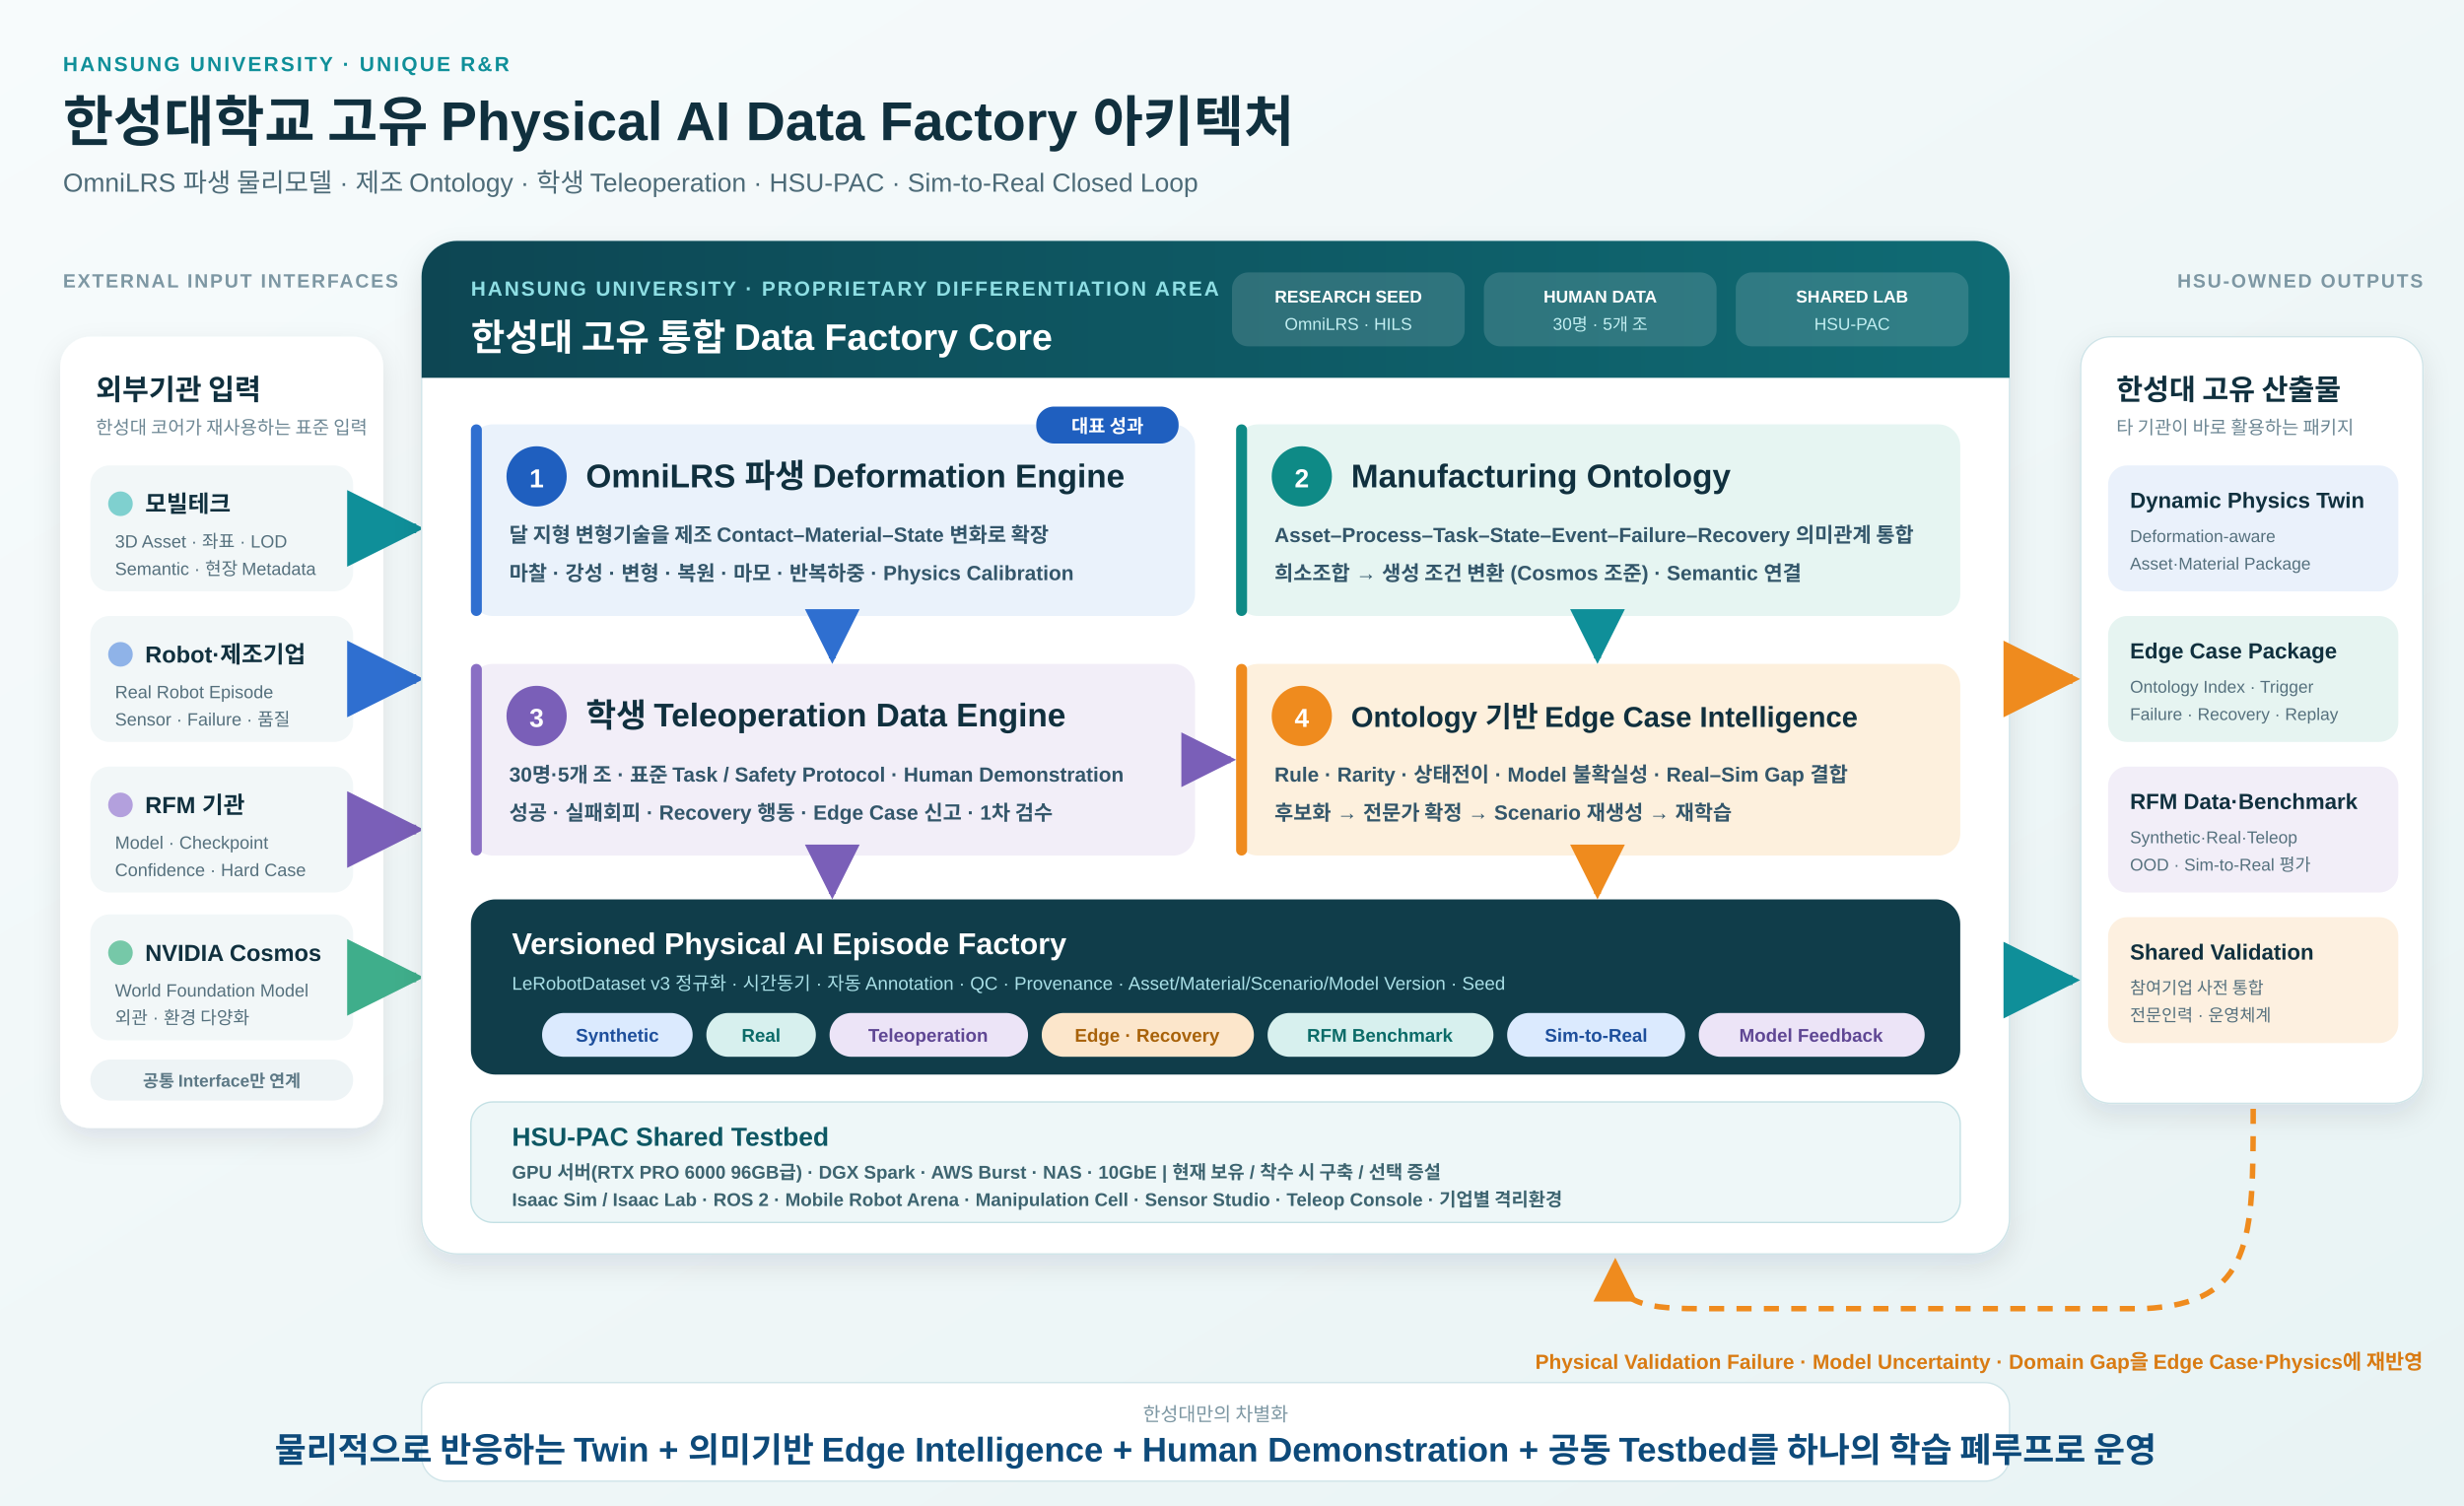
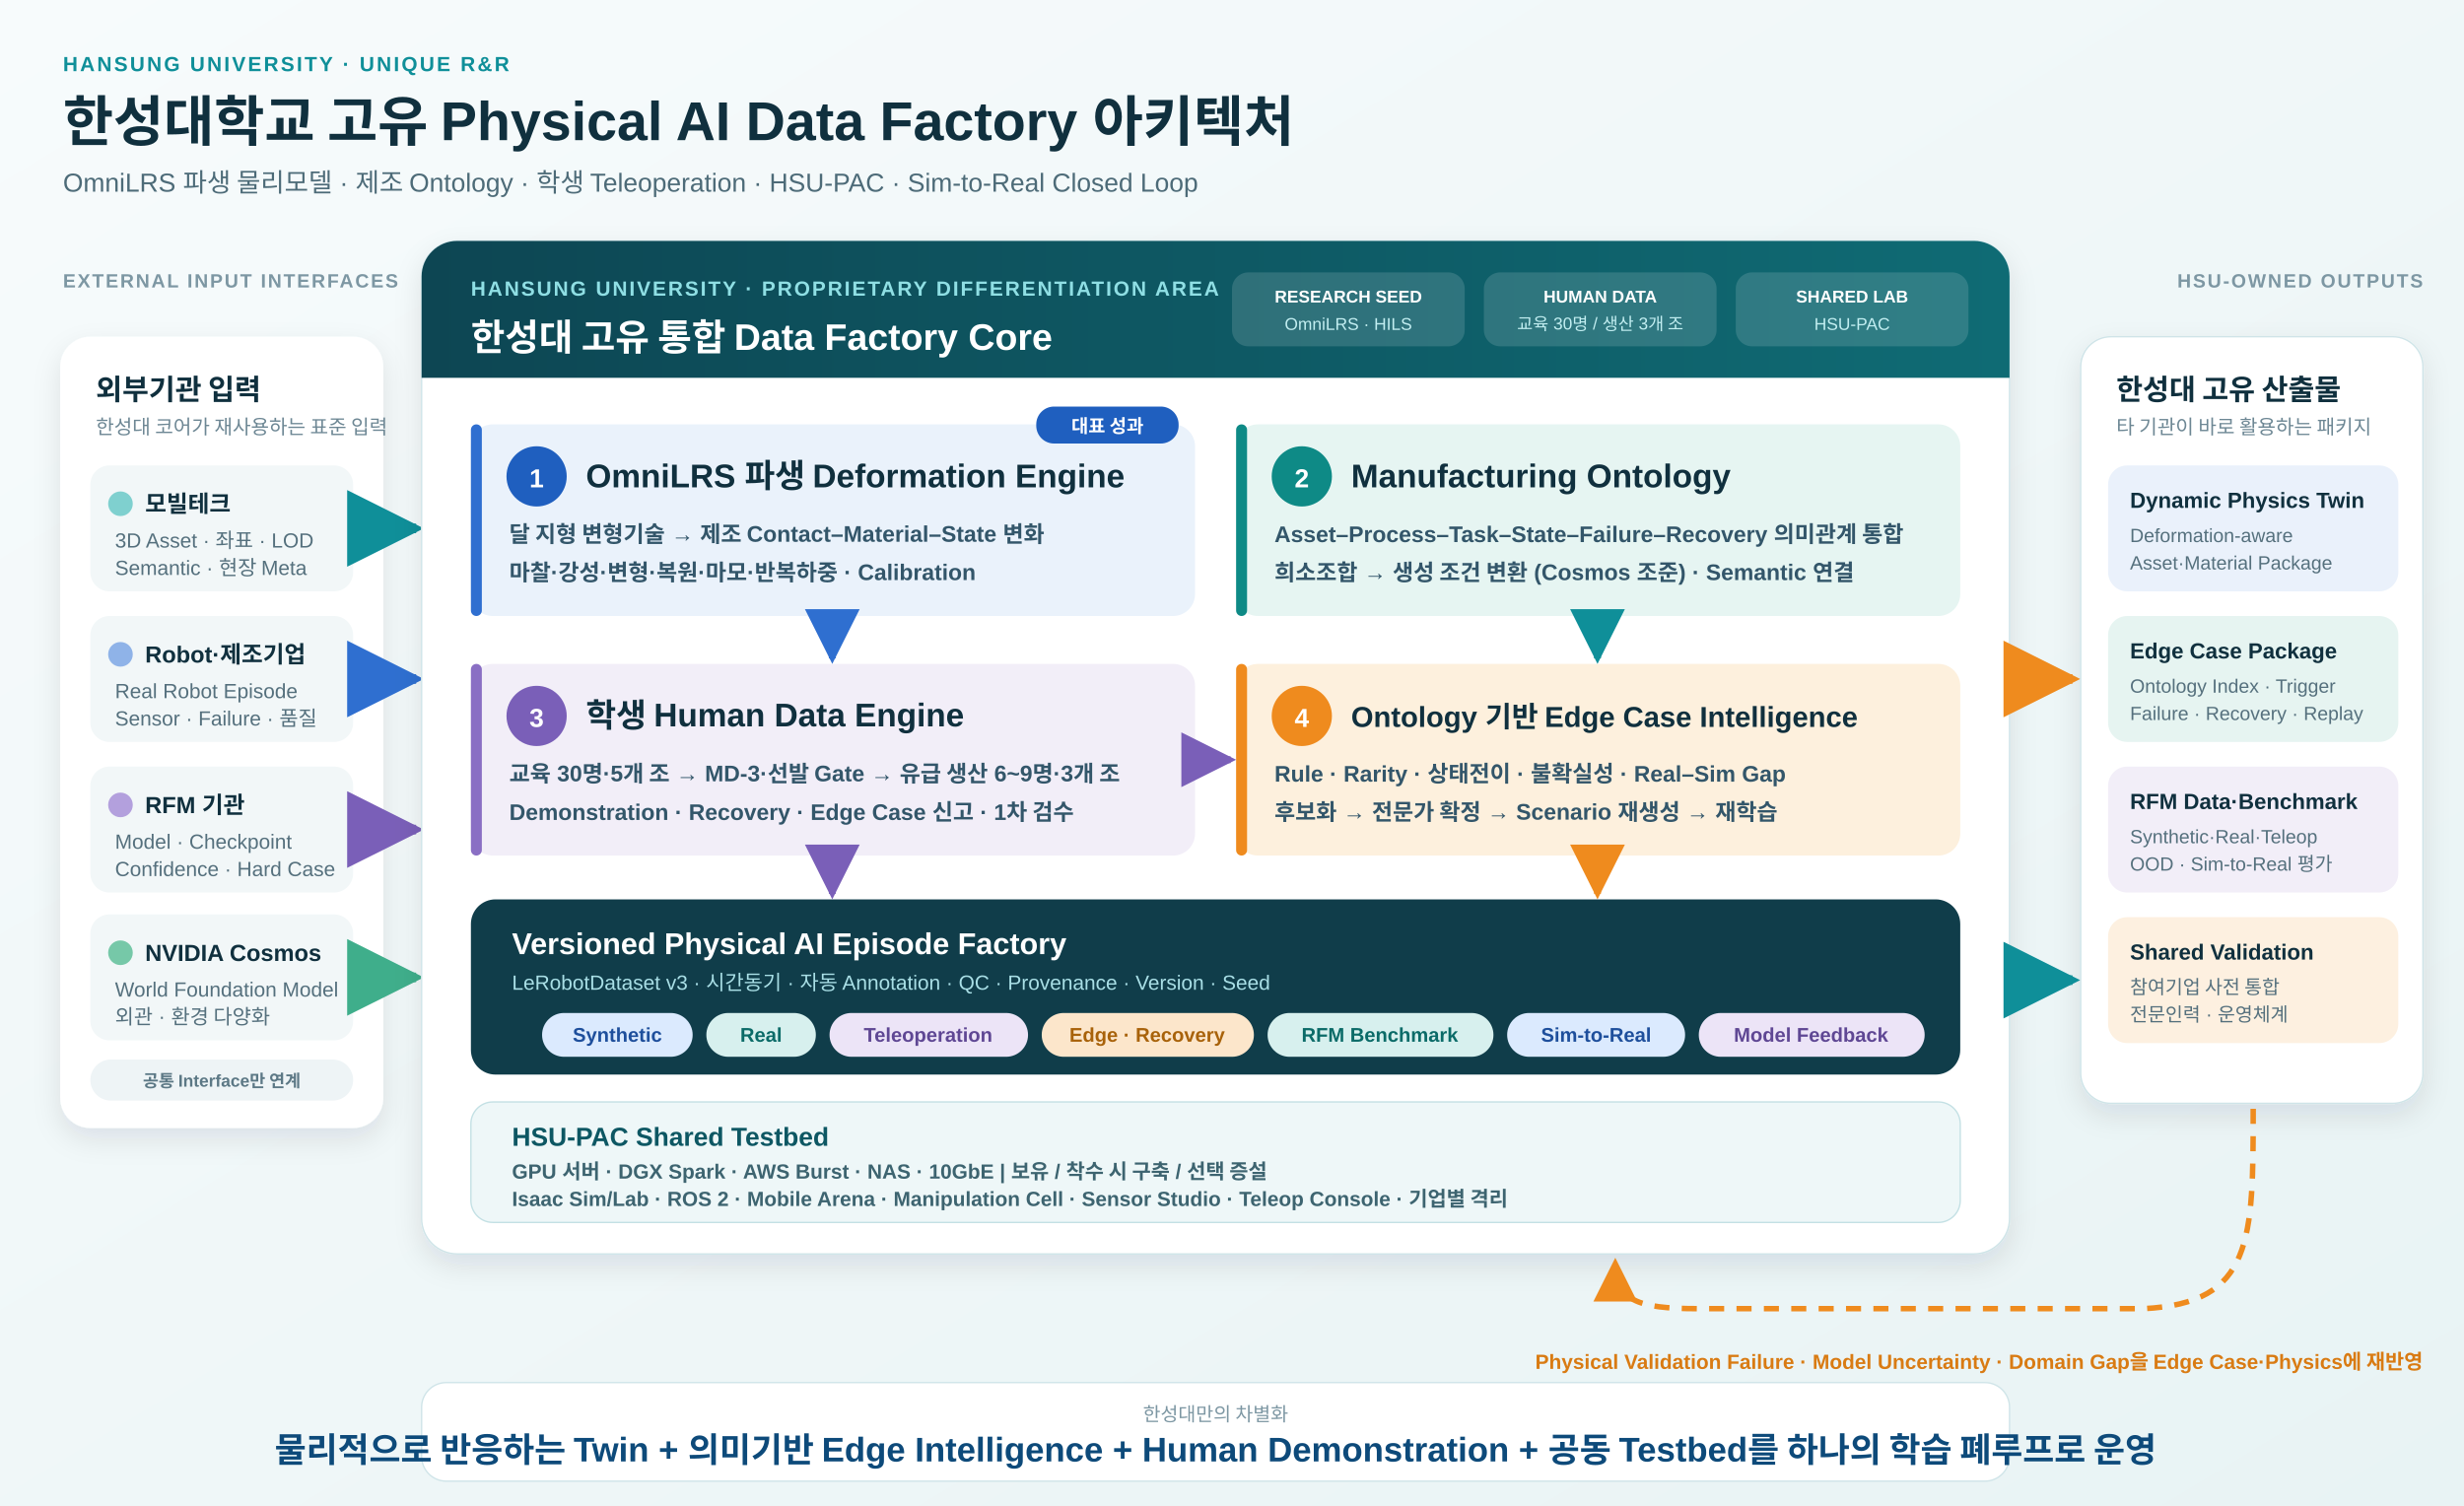
<svg xmlns="http://www.w3.org/2000/svg" width="1800" height="1100" viewBox="0 0 1800 1100" role="img" aria-labelledby="title desc">
  <defs>
    <linearGradient id="page" x1="0" y1="0" x2="1" y2="1">
      <stop offset="0" stop-color="#f7fbfc" />
      <stop offset="1" stop-color="#e8f3f4" />
    </linearGradient>
    <linearGradient id="coreHead" x1="0" y1="0" x2="1" y2="0">
      <stop offset="0" stop-color="#0d4653" />
      <stop offset="1" stop-color="#0f6b74" />
    </linearGradient>
    <filter id="soft" x="-15%" y="-15%" width="130%" height="130%">
      <feDropShadow dx="0" dy="8" stdDeviation="10" flood-color="#0b2638" flood-opacity="0.10" />
    </filter>
    <marker id="mTeal" viewBox="0 0 10 10" refX="9" refY="5" markerWidth="8" markerHeight="8" orient="auto-start-reverse">
      <path d="M0 0 L10 5 L0 10 z" fill="#0f8f99" />
    </marker>
    <marker id="mBlue" viewBox="0 0 10 10" refX="9" refY="5" markerWidth="8" markerHeight="8" orient="auto-start-reverse">
      <path d="M0 0 L10 5 L0 10 z" fill="#2f6fd0" />
    </marker>
    <marker id="mPurple" viewBox="0 0 10 10" refX="9" refY="5" markerWidth="8" markerHeight="8" orient="auto-start-reverse">
      <path d="M0 0 L10 5 L0 10 z" fill="#7a5fb8" />
    </marker>
    <marker id="mGreen" viewBox="0 0 10 10" refX="9" refY="5" markerWidth="8" markerHeight="8" orient="auto-start-reverse">
      <path d="M0 0 L10 5 L0 10 z" fill="#3fae8b" />
    </marker>
    <marker id="mOrange" viewBox="0 0 10 10" refX="9" refY="5" markerWidth="8" markerHeight="8" orient="auto-start-reverse">
      <path d="M0 0 L10 5 L0 10 z" fill="#ef8b1e" />
    </marker>
    <style>
      text { font-family: "Noto Sans KR", "Malgun Gothic", Arial, sans-serif; }
      .eyebrow  { font-size: 15px; font-weight: 800; fill: #0f8f99; letter-spacing: 1.6px; }
      .h1       { font-size: 40px; font-weight: 800; fill: #10303e; }
      .sub      { font-size: 19px; fill: #4d6b78; }
      .collabel { font-size: 14px; font-weight: 800; fill: #7d97a3; letter-spacing: 1.3px; }
      .panelT   { font-size: 21px; font-weight: 800; fill: #10303e; }
-       .panelS   { font-size: 13.5px; fill: #6d8794; }
+       .panelS   { font-size: 14.5px; fill: #6d8794; }
      .itemT    { font-size: 17px; font-weight: 800; fill: #10303e; }
-       .itemB    { font-size: 13px; fill: #55707d; }
+       .itemB    { font-size: 15px; fill: #55707d; }
      .cardT    { font-size: 24px; font-weight: 800; fill: #10303e; }
-       .cardB    { font-size: 15px; font-weight: 600; fill: #33566a; }
+       .cardB    { font-size: 16.5px; font-weight: 600; fill: #33566a; }
      .cardT2   { font-size: 21px; font-weight: 800; fill: #10303e; }
      .coreEye  { font-size: 15px; font-weight: 800; fill: #8fdfe4; letter-spacing: 1.4px; }
      .coreT    { font-size: 27px; font-weight: 800; fill: #ffffff; }
      .bandT    { font-size: 22px; font-weight: 800; fill: #ffffff; }
-       .bandB    { font-size: 13.5px; fill: #a9dfe6; }
-       .pill     { font-size: 13.5px; font-weight: 700; }
+       .bandB    { font-size: 15px; fill: #a9dfe6; }
+       .pill     { font-size: 14.5px; font-weight: 700; }
      .tbT      { font-size: 19px; font-weight: 800; fill: #0d5763; }
-       .tbB      { font-size: 13.5px; font-weight: 600; fill: #3d6470; }
+       .tbB      { font-size: 15px; font-weight: 600; fill: #3d6470; }
      .outT     { font-size: 16px; font-weight: 800; fill: #10303e; }
-       .outB     { font-size: 12.5px; fill: #55707d; }
+       .outB     { font-size: 14px; fill: #55707d; }
      .fb       { font-size: 15px; font-weight: 800; fill: #d97b13; }
      .footT    { font-size: 14px; fill: #7d97a3; }
      .footB    { font-size: 25px; font-weight: 800; fill: #0d4a7a; }
    </style>
  </defs>
  <rect width="1800" height="1100" fill="url(#page)" />
  <text x="46" y="52" class="eyebrow">HANSUNG UNIVERSITY · UNIQUE R&amp;R</text>
  <text x="46" y="103" class="h1">한성대학교 고유 Physical AI Data Factory 아키텍처</text>
  <text x="46" y="140" class="sub">OmniLRS 파생 물리모델 · 제조 Ontology · 학생 Teleoperation · HSU-PAC · Sim-to-Real Closed Loop</text>
  <text x="46" y="210" class="collabel">EXTERNAL INPUT INTERFACES</text>
  <text x="1770" y="210" text-anchor="end" class="collabel">HSU-OWNED OUTPUTS</text>
  <g filter="url(#soft)">
    <rect x="44" y="246" width="236" height="578" rx="22" fill="#ffffff" />
  </g>
  <text x="70" y="292" class="panelT">외부기관 입력</text>
  <text x="70" y="317" class="panelS">한성대 코어가 재사용하는 표준 입력</text>
  <rect x="66" y="340" width="192" height="92" rx="14" fill="#f2f7f8" />
  <circle cx="88" cy="368" r="9" fill="#7fd0cf" />
  <text x="106" y="374" class="itemT">모빌테크</text>
  <text x="84" y="400" class="itemB">3D Asset · 좌표 · LOD</text>
-   <text x="84" y="420" class="itemB">Semantic · 현장 Metadata</text>
+   <text x="84" y="420" class="itemB">Semantic · 현장 Meta</text>
  <rect x="66" y="450" width="192" height="92" rx="14" fill="#f2f7f8" />
  <circle cx="88" cy="478" r="9" fill="#8fb3e8" />
  <text x="106" y="484" class="itemT">Robot·제조기업</text>
  <text x="84" y="510" class="itemB">Real Robot Episode</text>
  <text x="84" y="530" class="itemB">Sensor · Failure · 품질</text>
  <rect x="66" y="560" width="192" height="92" rx="14" fill="#f2f7f8" />
  <circle cx="88" cy="588" r="9" fill="#b3a0dd" />
  <text x="106" y="594" class="itemT">RFM 기관</text>
  <text x="84" y="620" class="itemB">Model · Checkpoint</text>
  <text x="84" y="640" class="itemB">Confidence · Hard Case</text>
  <rect x="66" y="668" width="192" height="92" rx="14" fill="#f2f7f8" />
  <circle cx="88" cy="696" r="9" fill="#76c8a8" />
  <text x="106" y="702" class="itemT">NVIDIA Cosmos</text>
  <text x="84" y="728" class="itemB">World Foundation Model</text>
  <text x="84" y="748" class="itemB">외관 · 환경 다양화</text>
  <rect x="66" y="774" width="192" height="30" rx="15" fill="#eef4f6" />
  <text x="162" y="794" text-anchor="middle" font-size="12.5" font-weight="700" fill="#5c7885">공통 Interface만 연계</text>
  <path d="M282 386 L304 386" stroke="#0f8f99" stroke-width="7" marker-end="url(#mTeal)" />
  <path d="M282 496 L304 496" stroke="#2f6fd0" stroke-width="7" marker-end="url(#mBlue)" />
  <path d="M282 606 L304 606" stroke="#7a5fb8" stroke-width="7" marker-end="url(#mPurple)" />
  <path d="M282 714 L304 714" stroke="#3fae8b" stroke-width="7" marker-end="url(#mGreen)" />
  <g filter="url(#soft)">
    <rect x="308" y="176" width="1160" height="740" rx="26" fill="#ffffff" stroke="#cfe4e8" />
  </g>
  <path d="M308 202 a26 26 0 0 1 26 -26 h1108 a26 26 0 0 1 26 26 v74 h-1160 z" fill="url(#coreHead)" />
  <text x="344" y="216" class="coreEye">HANSUNG UNIVERSITY · PROPRIETARY DIFFERENTIATION AREA</text>
  <text x="344" y="256" class="coreT">한성대 고유 통합 Data Factory Core</text>
  <rect x="900" y="199" width="170" height="54" rx="12" fill="#ffffff" opacity="0.14" />
  <text x="985" y="221" text-anchor="middle" font-size="12.5" font-weight="800" fill="#ffffff">RESEARCH SEED</text>
  <text x="985" y="241" text-anchor="middle" font-size="12.5" fill="#c2eef1">OmniLRS · HILS</text>
  <rect x="1084" y="199" width="170" height="54" rx="12" fill="#ffffff" opacity="0.14" />
  <text x="1169" y="221" text-anchor="middle" font-size="12.5" font-weight="800" fill="#ffffff">HUMAN DATA</text>
-   <text x="1169" y="241" text-anchor="middle" font-size="12.5" fill="#c2eef1">30명 · 5개 조</text>
+   <text x="1169" y="241" text-anchor="middle" font-size="12.5" fill="#c2eef1">교육 30명 / 생산 3개 조</text>
  <rect x="1268" y="199" width="170" height="54" rx="12" fill="#ffffff" opacity="0.14" />
  <text x="1353" y="221" text-anchor="middle" font-size="12.5" font-weight="800" fill="#ffffff">SHARED LAB</text>
  <text x="1353" y="241" text-anchor="middle" font-size="12.5" fill="#c2eef1">HSU-PAC</text>
  <rect x="344" y="310" width="529" height="140" rx="16" fill="#eaf2fb" />
  <rect x="344" y="310" width="8" height="140" rx="4" fill="#2f6fd0" />
  <circle cx="392" cy="348" r="22" fill="#1f5fbf" />
  <text x="392" y="356" text-anchor="middle" font-size="19" font-weight="800" fill="#ffffff">1</text>
  <text x="428" y="356" class="cardT">OmniLRS 파생 Deformation Engine</text>
  <rect x="757" y="297" width="104" height="27" rx="13" fill="#1f5fbf" />
  <text x="809" y="316" text-anchor="middle" font-size="13.5" font-weight="800" fill="#ffffff">대표 성과</text>
-   <text x="372" y="396" class="cardB">달 지형 변형기술을 제조 Contact–Material–State 변화로 확장</text>
-   <text x="372" y="424" class="cardB">마찰 · 강성 · 변형 · 복원 · 마모 · 반복하중 · Physics Calibration</text>
+   <text x="372" y="396" class="cardB">달 지형 변형기술 → 제조 Contact–Material–State 변화</text>
+   <text x="372" y="424" class="cardB">마찰·강성·변형·복원·마모·반복하중 · Calibration</text>
  <rect x="903" y="310" width="529" height="140" rx="16" fill="#e6f5f2" />
  <rect x="903" y="310" width="8" height="140" rx="4" fill="#0e8a86" />
  <circle cx="951" cy="348" r="22" fill="#0e8a86" />
  <text x="951" y="356" text-anchor="middle" font-size="19" font-weight="800" fill="#ffffff">2</text>
  <text x="987" y="356" class="cardT">Manufacturing Ontology</text>
-   <text x="931" y="396" class="cardB">Asset–Process–Task–State–Event–Failure–Recovery 의미관계 통합</text>
+   <text x="931" y="396" class="cardB">Asset–Process–Task–State–Failure–Recovery 의미관계 통합</text>
  <text x="931" y="424" class="cardB">희소조합 → 생성 조건 변환 (Cosmos 조준) · Semantic 연결</text>
  <rect x="344" y="485" width="529" height="140" rx="16" fill="#f2eef8" />
  <rect x="344" y="485" width="8" height="140" rx="4" fill="#8a6fc4" />
  <circle cx="392" cy="523" r="22" fill="#7a5fb8" />
  <text x="392" y="531" text-anchor="middle" font-size="19" font-weight="800" fill="#ffffff">3</text>
-   <text x="428" y="531" class="cardT">학생 Teleoperation Data Engine</text>
-   <text x="372" y="571" class="cardB">30명·5개 조 · 표준 Task / Safety Protocol · Human Demonstration</text>
-   <text x="372" y="599" class="cardB">성공 · 실패회피 · Recovery 행동 · Edge Case 신고 · 1차 검수</text>
+   <text x="428" y="531" class="cardT">학생 Human Data Engine</text>
+   <text x="372" y="571" class="cardB">교육 30명·5개 조 → MD-3·선발 Gate → 유급 생산 6~9명·3개 조</text>
+   <text x="372" y="599" class="cardB">Demonstration · Recovery · Edge Case 신고 · 1차 검수</text>
  <rect x="903" y="485" width="529" height="140" rx="16" fill="#fdf0dd" />
  <rect x="903" y="485" width="8" height="140" rx="4" fill="#ef8b1e" />
  <circle cx="951" cy="523" r="22" fill="#ef8b1e" />
  <text x="951" y="531" text-anchor="middle" font-size="19" font-weight="800" fill="#ffffff">4</text>
  <text x="987" y="531" class="cardT2">Ontology 기반 Edge Case Intelligence</text>
-   <text x="931" y="571" class="cardB">Rule · Rarity · 상태전이 · Model 불확실성 · Real–Sim Gap 결합</text>
+   <text x="931" y="571" class="cardB">Rule · Rarity · 상태전이 · 불확실성 · Real–Sim Gap</text>
  <text x="931" y="599" class="cardB">후보화 → 전문가 확정 → Scenario 재생성 → 재학습</text>
  <path d="M608 452 L608 481" stroke="#2f6fd0" stroke-width="5" marker-end="url(#mBlue)" />
  <path d="M1167 452 L1167 481" stroke="#0e8a86" stroke-width="5" marker-end="url(#mTeal)" />
  <path d="M608 627 L608 653" stroke="#7a5fb8" stroke-width="5" marker-end="url(#mPurple)" />
  <path d="M875 555 L899 555" stroke="#7a5fb8" stroke-width="5" marker-end="url(#mPurple)" />
  <path d="M1167 627 L1167 653" stroke="#ef8b1e" stroke-width="5" marker-end="url(#mOrange)" />
  <rect x="344" y="657" width="1088" height="128" rx="18" fill="#103d4a" />
  <text x="374" y="697" class="bandT">Versioned Physical AI Episode Factory</text>
-   <text x="374" y="723" class="bandB">LeRobotDataset v3 정규화 · 시간동기 · 자동 Annotation · QC · Provenance · Asset/Material/Scenario/Model Version · Seed</text>
+   <text x="374" y="723" class="bandB">LeRobotDataset v3 · 시간동기 · 자동 Annotation · QC · Provenance · Version · Seed</text>
  <g class="pill">
    <rect x="396" y="740" width="110" height="32" rx="16" fill="#dbeafe" />
    <text x="451" y="761" text-anchor="middle" fill="#1e4f9c">Synthetic</text>
    <rect x="516" y="740" width="80" height="32" rx="16" fill="#d7f0ee" />
    <text x="556" y="761" text-anchor="middle" fill="#0b6b68">Real</text>
    <rect x="606" y="740" width="145" height="32" rx="16" fill="#ece4f7" />
    <text x="678" y="761" text-anchor="middle" fill="#5f4794">Teleoperation</text>
    <rect x="761" y="740" width="155" height="32" rx="16" fill="#fce6cb" />
    <text x="838" y="761" text-anchor="middle" fill="#a8620a">Edge · Recovery</text>
    <rect x="926" y="740" width="165" height="32" rx="16" fill="#d7f0ee" />
    <text x="1008" y="761" text-anchor="middle" fill="#0b6b68">RFM Benchmark</text>
    <rect x="1101" y="740" width="130" height="32" rx="16" fill="#dbeafe" />
    <text x="1166" y="761" text-anchor="middle" fill="#1e4f9c">Sim-to-Real</text>
    <rect x="1241" y="740" width="165" height="32" rx="16" fill="#ece4f7" />
    <text x="1323" y="761" text-anchor="middle" fill="#5f4794">Model Feedback</text>
  </g>
  <rect x="344" y="805" width="1088" height="88" rx="16" fill="#eef7f8" stroke="#c3e0e4" />
  <text x="374" y="837" class="tbT">HSU-PAC Shared Testbed</text>
-   <text x="374" y="861" class="tbB">GPU 서버(RTX PRO 6000 96GB급) · DGX Spark · AWS Burst · NAS · 10GbE  |  현재 보유 / 착수 시 구축 / 선택 증설</text>
-   <text x="374" y="881" class="tbB">Isaac Sim / Isaac Lab · ROS 2 · Mobile Robot Arena · Manipulation Cell · Sensor Studio · Teleop Console · 기업별 격리환경</text>
+   <text x="374" y="861" class="tbB">GPU 서버 · DGX Spark · AWS Burst · NAS · 10GbE  |  보유 / 착수 시 구축 / 선택 증설</text>
+   <text x="374" y="881" class="tbB">Isaac Sim/Lab · ROS 2 · Mobile Arena · Manipulation Cell · Sensor Studio · Teleop Console · 기업별 격리</text>
  <g filter="url(#soft)">
    <rect x="1520" y="246" width="250" height="560" rx="22" fill="#ffffff" stroke="#cfe4e8" />
  </g>
  <text x="1546" y="292" class="panelT">한성대 고유 산출물</text>
  <text x="1546" y="317" class="panelS">타 기관이 바로 활용하는 패키지</text>
  <rect x="1540" y="340" width="212" height="92" rx="14" fill="#eaf1fb" />
  <text x="1556" y="371" class="outT">Dynamic Physics Twin</text>
  <text x="1556" y="396" class="outB">Deformation-aware</text>
  <text x="1556" y="416" class="outB">Asset·Material Package</text>
  <rect x="1540" y="450" width="212" height="92" rx="14" fill="#e6f4f1" />
  <text x="1556" y="481" class="outT">Edge Case Package</text>
  <text x="1556" y="506" class="outB">Ontology Index · Trigger</text>
  <text x="1556" y="526" class="outB">Failure · Recovery · Replay</text>
  <rect x="1540" y="560" width="212" height="92" rx="14" fill="#f2eef8" />
  <text x="1556" y="591" class="outT">RFM Data·Benchmark</text>
  <text x="1556" y="616" class="outB">Synthetic·Real·Teleop</text>
  <text x="1556" y="636" class="outB">OOD · Sim-to-Real 평가</text>
  <rect x="1540" y="670" width="212" height="92" rx="14" fill="#fdf0e0" />
  <text x="1556" y="701" class="outT">Shared Validation</text>
  <text x="1556" y="726" class="outB">참여기업 사전 통합</text>
  <text x="1556" y="746" class="outB">전문인력 · 운영체계</text>
  <path d="M1472 496 L1514 496" stroke="#ef8b1e" stroke-width="7" marker-end="url(#mOrange)" />
  <path d="M1472 716 L1514 716" stroke="#0f8f99" stroke-width="7" marker-end="url(#mTeal)" />
  <path d="M1646 810 C1646 906, 1646 952, 1566 956 L1240 956 C1196 956, 1180 950, 1180 922" fill="none" stroke="#ef8b1e" stroke-width="4" stroke-dasharray="11 9" marker-end="url(#mOrange)" />
  <text x="1770" y="1000" text-anchor="end" class="fb">Physical Validation Failure · Model Uncertainty · Domain Gap을 Edge Case·Physics에 재반영</text>
  <rect x="308" y="1010" width="1160" height="72" rx="18" fill="#ffffff" stroke="#cfe4e8" />
  <text x="888" y="1038" text-anchor="middle" class="footT">한성대만의 차별화</text>
  <text x="888" y="1068" text-anchor="middle" class="footB">물리적으로 반응하는 Twin + 의미기반 Edge Intelligence + Human Demonstration + 공동 Testbed를 하나의 학습 폐루프로 운영</text>
</svg>
